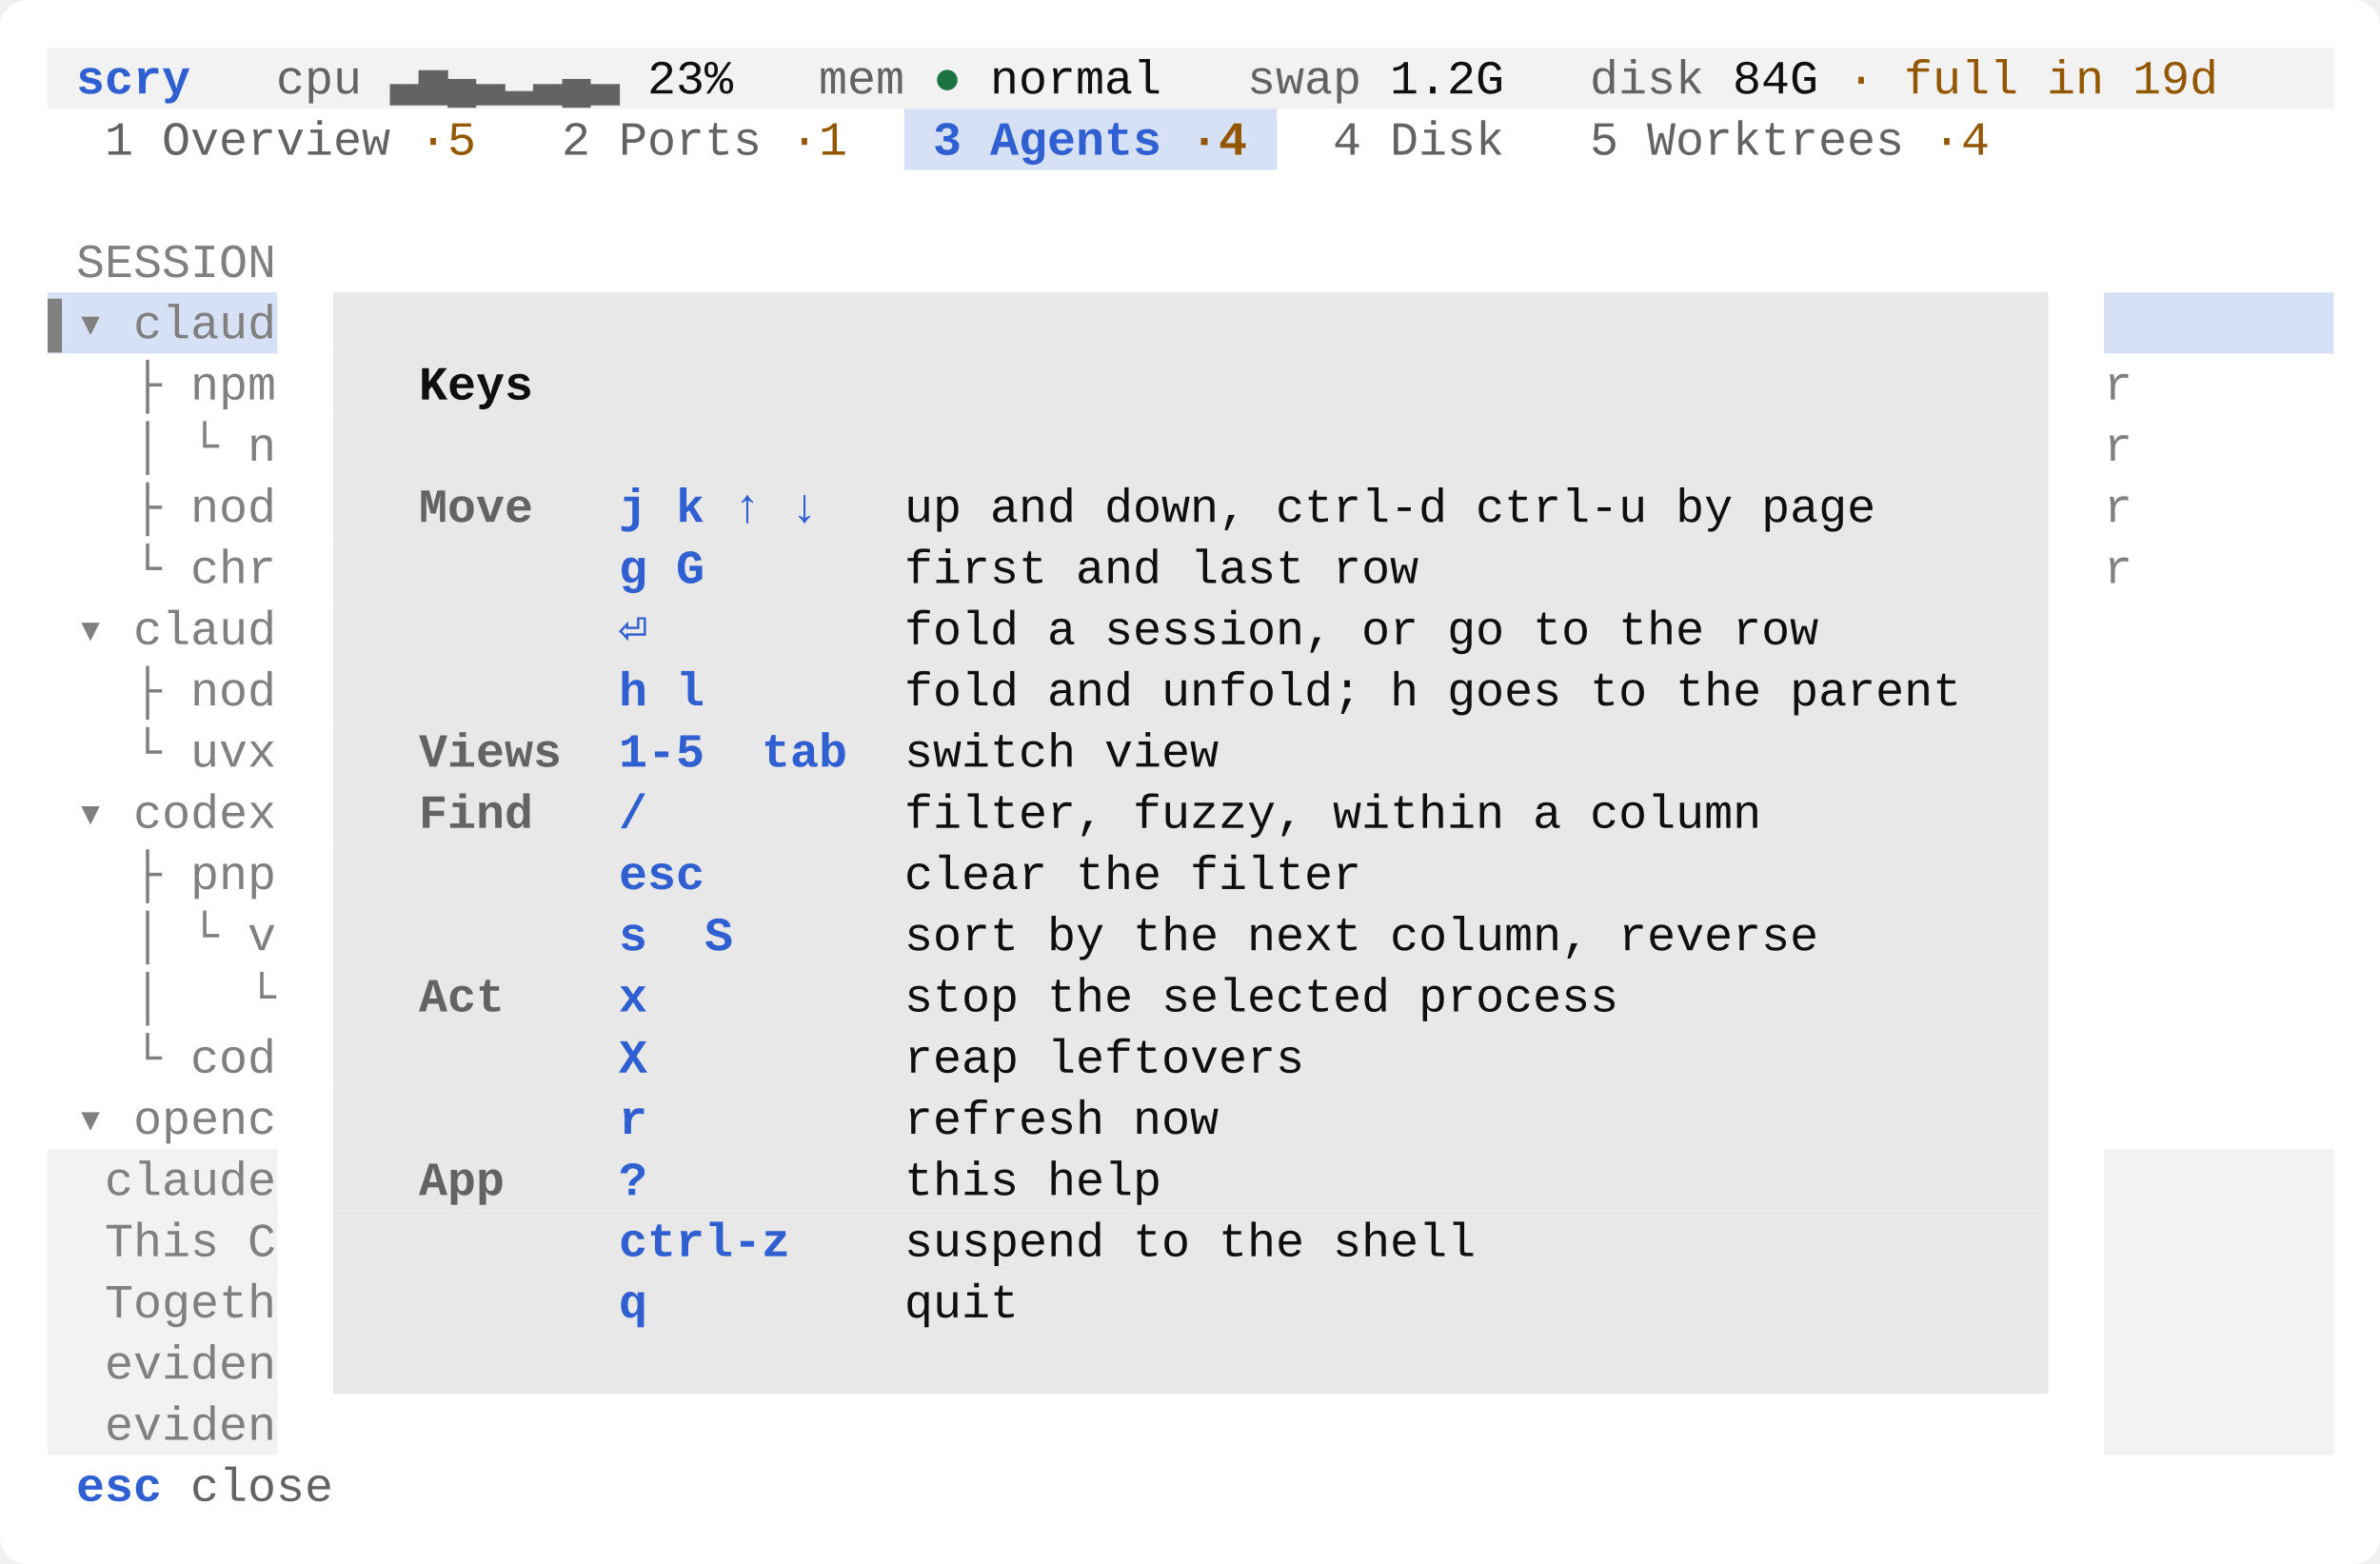
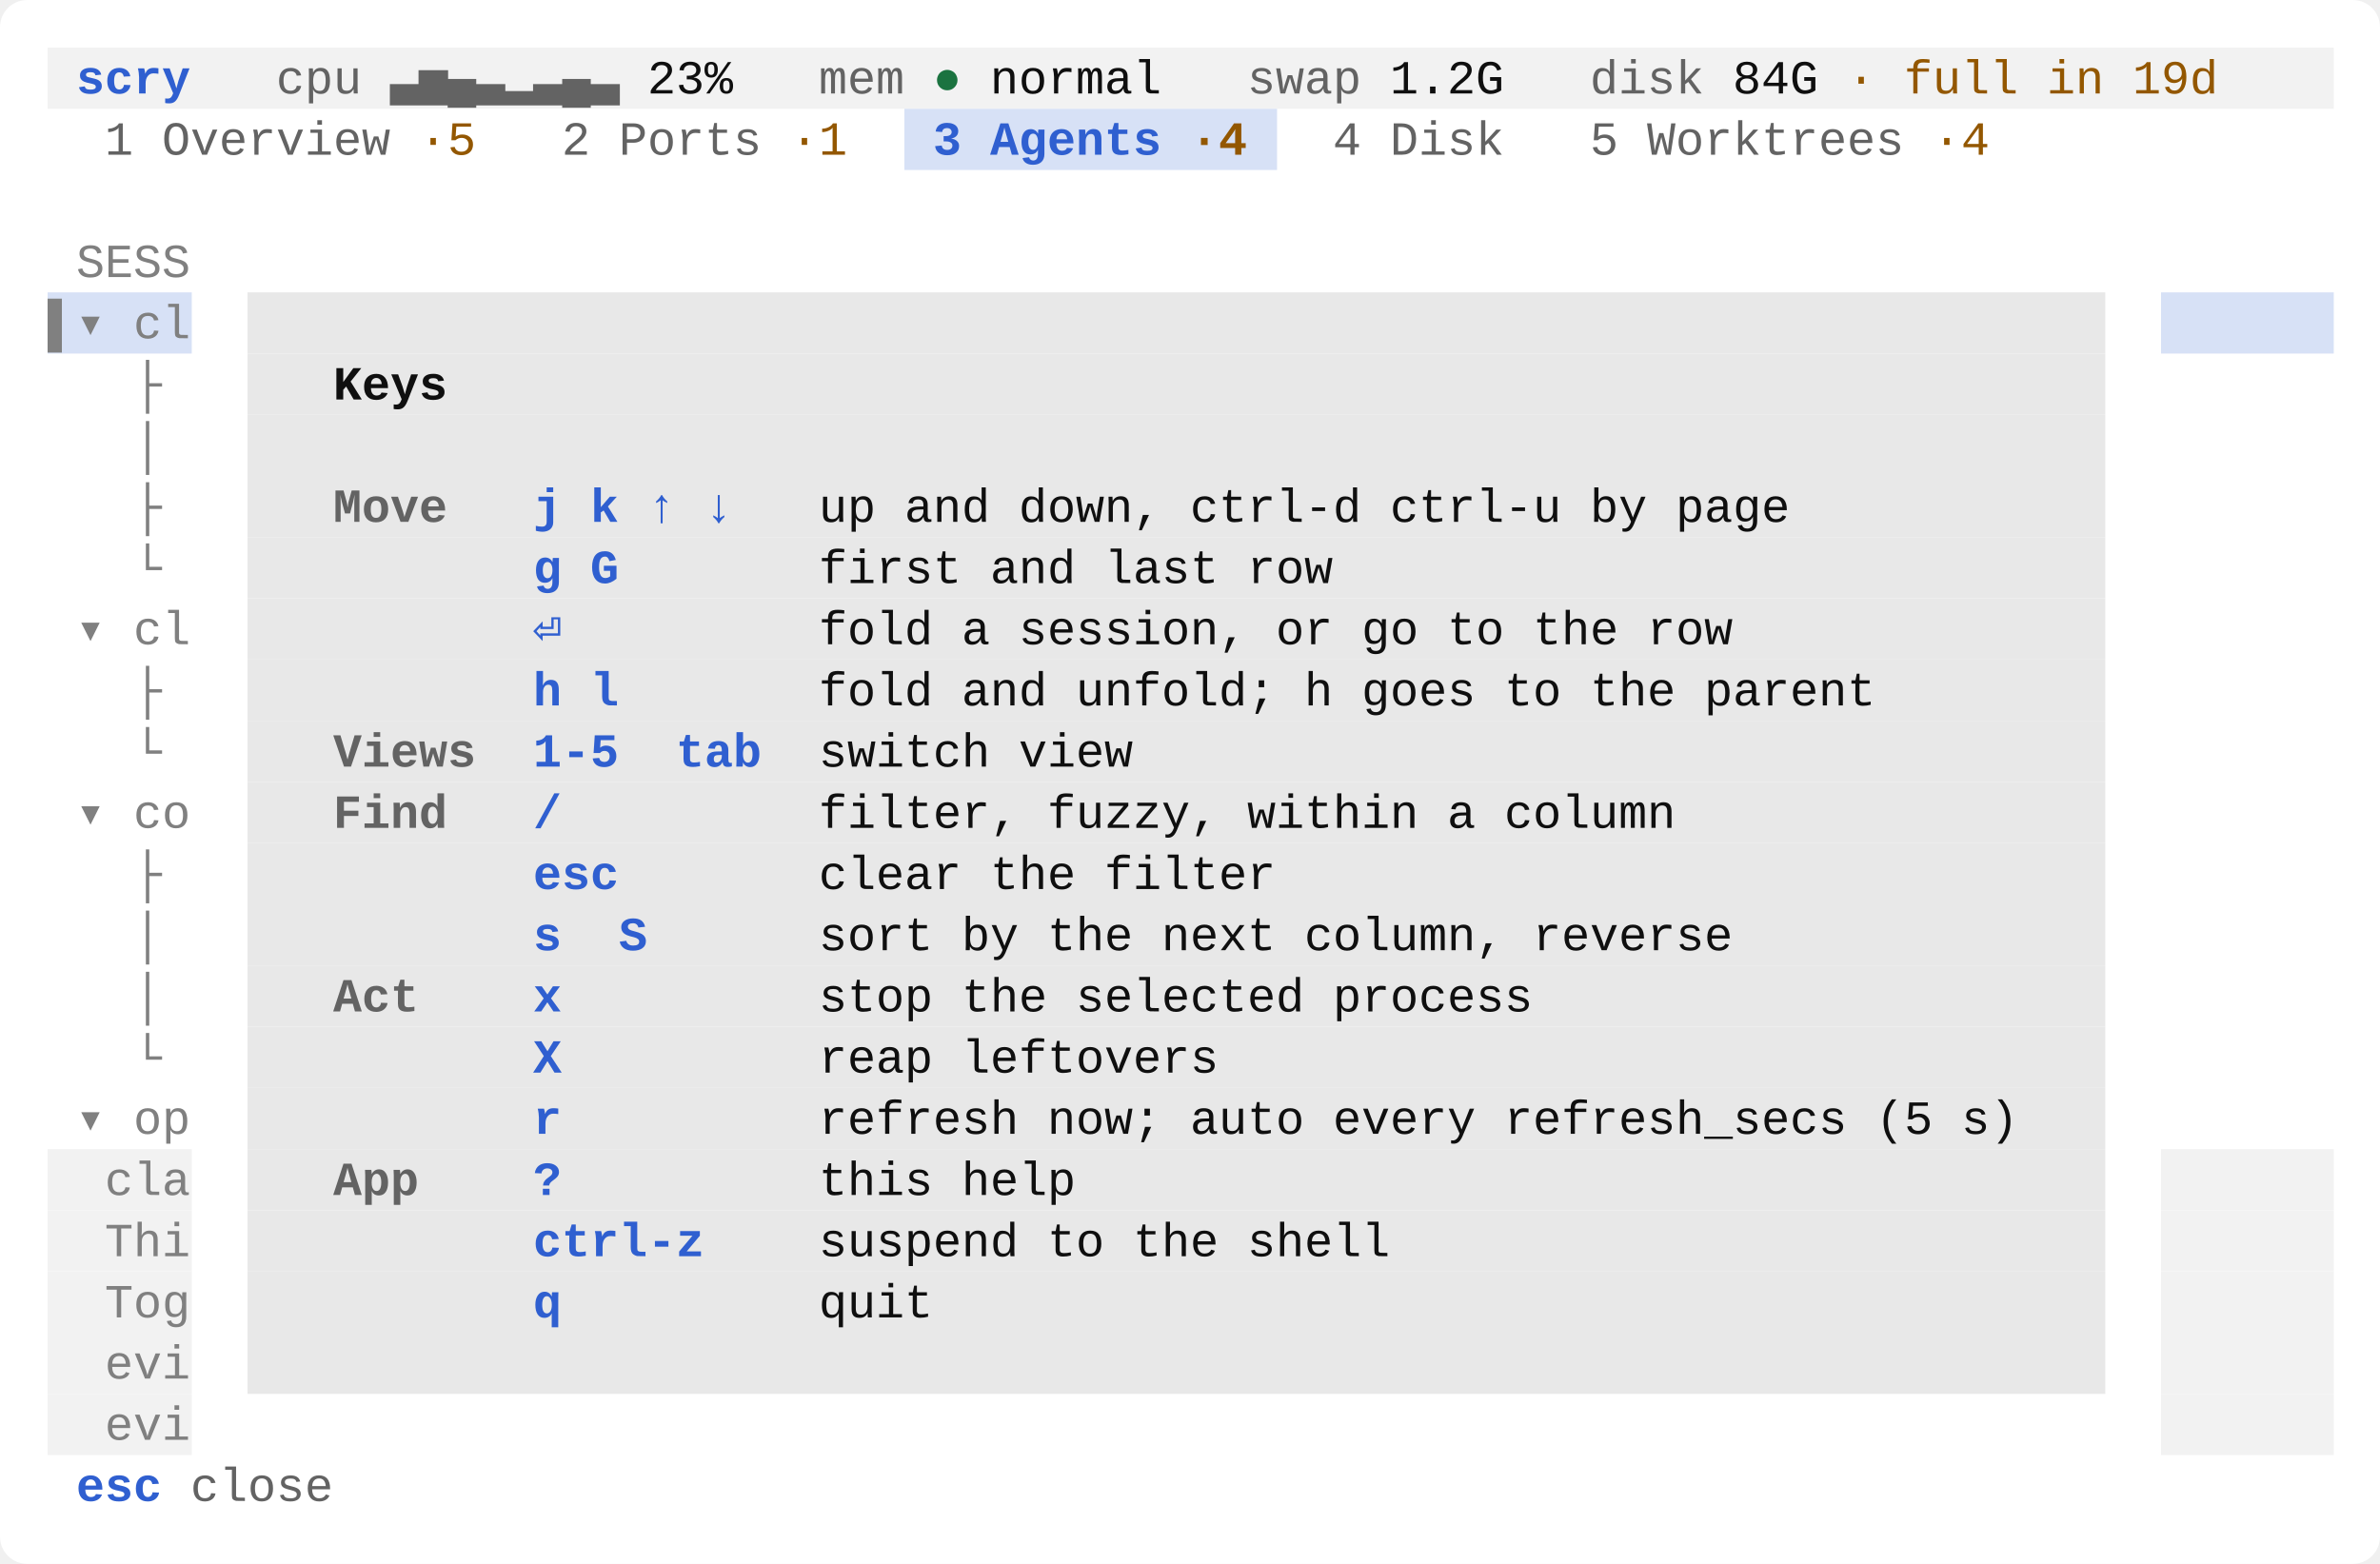
<svg xmlns="http://www.w3.org/2000/svg" width="700" height="460" viewBox="0 0 700 460">
  <style>text{font-family:ui-monospace,SFMono-Regular,"SF Mono",Menlo,Consolas,"Liberation Mono","DejaVu Sans Mono",monospace;font-size:14px;white-space:pre}</style>
  <rect width="700" height="460" rx="8" fill="#ffffff" />
  <g transform="translate(14 14)">
    <rect x="0.0" y="0" width="672.4" height="18" fill="#f2f2f2" />
    <text x="8.4" y="13.5" fill="#2f5fd0" textLength="33.6" lengthAdjust="spacingAndGlyphs" xml:space="preserve" font-weight="700">scry</text>
    <text x="67.2" y="13.5" fill="#636363" textLength="100.8" lengthAdjust="spacingAndGlyphs" xml:space="preserve">cpu ▃▅▄▃▂▃▄▃</text>
    <text x="176.4" y="13.5" fill="#0f0f0f" textLength="25.2" lengthAdjust="spacingAndGlyphs" xml:space="preserve">23%</text>
    <text x="226.8" y="13.5" fill="#636363" textLength="25.2" lengthAdjust="spacingAndGlyphs" xml:space="preserve">mem</text>
    <text x="260.4" y="13.5" fill="#1b7340" textLength="8.4" lengthAdjust="spacingAndGlyphs" xml:space="preserve">●</text>
    <text x="277.2" y="13.5" fill="#0f0f0f" textLength="50.4" lengthAdjust="spacingAndGlyphs" xml:space="preserve">normal</text>
    <text x="352.8" y="13.5" fill="#636363" textLength="33.6" lengthAdjust="spacingAndGlyphs" xml:space="preserve">swap</text>
    <text x="394.8" y="13.5" fill="#0f0f0f" textLength="33.6" lengthAdjust="spacingAndGlyphs" xml:space="preserve">1.2G</text>
    <text x="453.6" y="13.5" fill="#636363" textLength="33.6" lengthAdjust="spacingAndGlyphs" xml:space="preserve">disk</text>
    <text x="495.6" y="13.5" fill="#0f0f0f" textLength="25.2" lengthAdjust="spacingAndGlyphs" xml:space="preserve">84G</text>
    <text x="529.2" y="13.5" fill="#935700" textLength="109.2" lengthAdjust="spacingAndGlyphs" xml:space="preserve">· full in 19d</text>
    <rect x="252.0" y="18" width="109.6" height="18" fill="#d7e1f6" />
    <text x="16.8" y="31.5" fill="#636363" textLength="84.0" lengthAdjust="spacingAndGlyphs" xml:space="preserve">1 Overview</text>
    <text x="109.2" y="31.5" fill="#935700" textLength="16.8" lengthAdjust="spacingAndGlyphs" xml:space="preserve">·5</text>
    <text x="151.2" y="31.5" fill="#636363" textLength="58.8" lengthAdjust="spacingAndGlyphs" xml:space="preserve">2 Ports</text>
    <text x="218.4" y="31.5" fill="#935700" textLength="16.8" lengthAdjust="spacingAndGlyphs" xml:space="preserve">·1</text>
    <text x="260.4" y="31.5" fill="#2f5fd0" textLength="67.2" lengthAdjust="spacingAndGlyphs" xml:space="preserve" font-weight="700">3 Agents</text>
    <text x="336.0" y="31.5" fill="#935700" textLength="16.8" lengthAdjust="spacingAndGlyphs" xml:space="preserve" font-weight="700">·4</text>
    <text x="378.0" y="31.5" fill="#636363" textLength="50.4" lengthAdjust="spacingAndGlyphs" xml:space="preserve">4 Disk</text>
    <text x="453.6" y="31.5" fill="#636363" textLength="92.4" lengthAdjust="spacingAndGlyphs" xml:space="preserve">5 Worktrees</text>
    <text x="554.4" y="31.5" fill="#935700" textLength="16.8" lengthAdjust="spacingAndGlyphs" xml:space="preserve">·4</text>
-     <text x="8.4" y="67.5" fill="#808080" textLength="58.8" lengthAdjust="spacingAndGlyphs" xml:space="preserve">SESSION</text>
-     <rect x="0.0" y="72" width="67.6" height="18" fill="#d7e1f6" />
-     <rect x="84.0" y="72" width="504.4" height="18" fill="#e8e8e8" />
-     <rect x="604.8" y="72" width="67.6" height="18" fill="#d7e1f6" />
-     <text x="0.0" y="85.5" fill="#808080" textLength="67.2" lengthAdjust="spacingAndGlyphs" xml:space="preserve">▌▾ claud</text>
-     <rect x="84.0" y="90" width="504.4" height="18" fill="#e8e8e8" />
-     <text x="25.2" y="103.5" fill="#808080" textLength="42.0" lengthAdjust="spacingAndGlyphs" xml:space="preserve">├ npm</text>
-     <text x="109.2" y="103.5" fill="#0f0f0f" textLength="33.6" lengthAdjust="spacingAndGlyphs" xml:space="preserve" font-weight="700">Keys</text>
-     <text x="604.8" y="103.5" fill="#808080" textLength="8.4" lengthAdjust="spacingAndGlyphs" xml:space="preserve">r</text>
-     <rect x="84.0" y="108" width="504.4" height="18" fill="#e8e8e8" />
-     <text x="25.2" y="121.5" fill="#808080" textLength="42.0" lengthAdjust="spacingAndGlyphs" xml:space="preserve">│ └ n</text>
-     <text x="604.8" y="121.5" fill="#808080" textLength="8.4" lengthAdjust="spacingAndGlyphs" xml:space="preserve">r</text>
-     <rect x="84.0" y="126" width="504.4" height="18" fill="#e8e8e8" />
-     <text x="25.2" y="139.5" fill="#808080" textLength="42.0" lengthAdjust="spacingAndGlyphs" xml:space="preserve">├ nod</text>
-     <text x="109.2" y="139.5" fill="#636363" textLength="33.6" lengthAdjust="spacingAndGlyphs" xml:space="preserve" font-weight="700">Move</text>
-     <text x="168.0" y="139.5" fill="#2f5fd0" textLength="58.8" lengthAdjust="spacingAndGlyphs" xml:space="preserve" font-weight="700">j k ↑ ↓</text>
-     <text x="252.0" y="139.5" fill="#0f0f0f" textLength="285.6" lengthAdjust="spacingAndGlyphs" xml:space="preserve">up and down, ctrl-d ctrl-u by page</text>
-     <text x="604.8" y="139.5" fill="#808080" textLength="8.4" lengthAdjust="spacingAndGlyphs" xml:space="preserve">r</text>
-     <rect x="84.0" y="144" width="504.4" height="18" fill="#e8e8e8" />
-     <text x="25.2" y="157.5" fill="#808080" textLength="42.0" lengthAdjust="spacingAndGlyphs" xml:space="preserve">└ chr</text>
-     <text x="168.0" y="157.5" fill="#2f5fd0" textLength="25.2" lengthAdjust="spacingAndGlyphs" xml:space="preserve" font-weight="700">g G</text>
-     <text x="252.0" y="157.5" fill="#0f0f0f" textLength="151.2" lengthAdjust="spacingAndGlyphs" xml:space="preserve">first and last row</text>
-     <text x="604.8" y="157.5" fill="#808080" textLength="8.4" lengthAdjust="spacingAndGlyphs" xml:space="preserve">r</text>
-     <rect x="84.0" y="162" width="504.4" height="18" fill="#e8e8e8" />
-     <text x="8.4" y="175.5" fill="#808080" textLength="58.8" lengthAdjust="spacingAndGlyphs" xml:space="preserve">▾ claud</text>
-     <text x="168.0" y="175.5" fill="#2f5fd0" textLength="8.4" lengthAdjust="spacingAndGlyphs" xml:space="preserve" font-weight="700">⏎</text>
-     <text x="252.0" y="175.5" fill="#0f0f0f" textLength="268.8" lengthAdjust="spacingAndGlyphs" xml:space="preserve">fold a session, or go to the row</text>
-     <rect x="84.0" y="180" width="504.4" height="18" fill="#e8e8e8" />
-     <text x="25.2" y="193.5" fill="#808080" textLength="42.0" lengthAdjust="spacingAndGlyphs" xml:space="preserve">├ nod</text>
-     <text x="168.0" y="193.5" fill="#2f5fd0" textLength="25.2" lengthAdjust="spacingAndGlyphs" xml:space="preserve" font-weight="700">h l</text>
-     <text x="252.0" y="193.5" fill="#0f0f0f" textLength="310.8" lengthAdjust="spacingAndGlyphs" xml:space="preserve">fold and unfold; h goes to the parent</text>
-     <rect x="84.0" y="198" width="504.4" height="18" fill="#e8e8e8" />
-     <text x="25.2" y="211.5" fill="#808080" textLength="42.0" lengthAdjust="spacingAndGlyphs" xml:space="preserve">└ uvx</text>
-     <text x="109.2" y="211.5" fill="#636363" textLength="42.0" lengthAdjust="spacingAndGlyphs" xml:space="preserve" font-weight="700">Views</text>
-     <text x="168.0" y="211.5" fill="#2f5fd0" textLength="25.2" lengthAdjust="spacingAndGlyphs" xml:space="preserve" font-weight="700">1-5</text>
-     <text x="210.0" y="211.5" fill="#2f5fd0" textLength="25.2" lengthAdjust="spacingAndGlyphs" xml:space="preserve" font-weight="700">tab</text>
-     <text x="252.0" y="211.5" fill="#0f0f0f" textLength="92.4" lengthAdjust="spacingAndGlyphs" xml:space="preserve">switch view</text>
-     <rect x="84.0" y="216" width="504.4" height="18" fill="#e8e8e8" />
-     <text x="8.4" y="229.5" fill="#808080" textLength="58.8" lengthAdjust="spacingAndGlyphs" xml:space="preserve">▾ codex</text>
-     <text x="109.2" y="229.5" fill="#636363" textLength="33.6" lengthAdjust="spacingAndGlyphs" xml:space="preserve" font-weight="700">Find</text>
-     <text x="168.0" y="229.5" fill="#2f5fd0" textLength="8.4" lengthAdjust="spacingAndGlyphs" xml:space="preserve" font-weight="700">/</text>
-     <text x="252.0" y="229.5" fill="#0f0f0f" textLength="252.0" lengthAdjust="spacingAndGlyphs" xml:space="preserve">filter, fuzzy, within a column</text>
-     <rect x="84.0" y="234" width="504.4" height="18" fill="#e8e8e8" />
-     <text x="25.2" y="247.5" fill="#808080" textLength="42.0" lengthAdjust="spacingAndGlyphs" xml:space="preserve">├ pnp</text>
-     <text x="168.0" y="247.5" fill="#2f5fd0" textLength="25.2" lengthAdjust="spacingAndGlyphs" xml:space="preserve" font-weight="700">esc</text>
-     <text x="252.0" y="247.5" fill="#0f0f0f" textLength="134.4" lengthAdjust="spacingAndGlyphs" xml:space="preserve">clear the filter</text>
-     <rect x="84.0" y="252" width="504.4" height="18" fill="#e8e8e8" />
-     <text x="25.2" y="265.5" fill="#808080" textLength="42.0" lengthAdjust="spacingAndGlyphs" xml:space="preserve">│ └ v</text>
-     <text x="168.0" y="265.5" fill="#2f5fd0" textLength="8.4" lengthAdjust="spacingAndGlyphs" xml:space="preserve" font-weight="700">s</text>
-     <text x="193.2" y="265.5" fill="#2f5fd0" textLength="8.4" lengthAdjust="spacingAndGlyphs" xml:space="preserve" font-weight="700">S</text>
-     <text x="252.0" y="265.5" fill="#0f0f0f" textLength="268.8" lengthAdjust="spacingAndGlyphs" xml:space="preserve">sort by the next column, reverse</text>
-     <rect x="84.0" y="270" width="504.4" height="18" fill="#e8e8e8" />
+     <text x="8.4" y="67.5" fill="#808080" textLength="33.6" lengthAdjust="spacingAndGlyphs" xml:space="preserve">SESS</text>
+     <rect x="0.0" y="72" width="42.4" height="18" fill="#d7e1f6" />
+     <rect x="58.8" y="72" width="546.4" height="18" fill="#e8e8e8" />
+     <rect x="621.6" y="72" width="50.8" height="18" fill="#d7e1f6" />
+     <text x="0.0" y="85.5" fill="#808080" textLength="42.0" lengthAdjust="spacingAndGlyphs" xml:space="preserve">▌▾ cl</text>
+     <rect x="58.8" y="90" width="546.4" height="18" fill="#e8e8e8" />
+     <text x="25.2" y="103.5" fill="#808080" textLength="8.4" lengthAdjust="spacingAndGlyphs" xml:space="preserve">├</text>
+     <text x="84.0" y="103.5" fill="#0f0f0f" textLength="33.6" lengthAdjust="spacingAndGlyphs" xml:space="preserve" font-weight="700">Keys</text>
+     <rect x="58.8" y="108" width="546.4" height="18" fill="#e8e8e8" />
+     <text x="25.2" y="121.5" fill="#808080" textLength="8.4" lengthAdjust="spacingAndGlyphs" xml:space="preserve">│</text>
+     <rect x="58.8" y="126" width="546.4" height="18" fill="#e8e8e8" />
+     <text x="25.2" y="139.5" fill="#808080" textLength="8.4" lengthAdjust="spacingAndGlyphs" xml:space="preserve">├</text>
+     <text x="84.0" y="139.5" fill="#636363" textLength="33.6" lengthAdjust="spacingAndGlyphs" xml:space="preserve" font-weight="700">Move</text>
+     <text x="142.8" y="139.5" fill="#2f5fd0" textLength="58.8" lengthAdjust="spacingAndGlyphs" xml:space="preserve" font-weight="700">j k ↑ ↓</text>
+     <text x="226.8" y="139.5" fill="#0f0f0f" textLength="285.6" lengthAdjust="spacingAndGlyphs" xml:space="preserve">up and down, ctrl-d ctrl-u by page</text>
+     <rect x="58.8" y="144" width="546.4" height="18" fill="#e8e8e8" />
+     <text x="25.2" y="157.5" fill="#808080" textLength="8.4" lengthAdjust="spacingAndGlyphs" xml:space="preserve">└</text>
+     <text x="142.8" y="157.5" fill="#2f5fd0" textLength="25.2" lengthAdjust="spacingAndGlyphs" xml:space="preserve" font-weight="700">g G</text>
+     <text x="226.8" y="157.5" fill="#0f0f0f" textLength="151.2" lengthAdjust="spacingAndGlyphs" xml:space="preserve">first and last row</text>
+     <rect x="58.8" y="162" width="546.4" height="18" fill="#e8e8e8" />
+     <text x="8.4" y="175.5" fill="#808080" textLength="33.6" lengthAdjust="spacingAndGlyphs" xml:space="preserve">▾ cl</text>
+     <text x="142.8" y="175.5" fill="#2f5fd0" textLength="8.4" lengthAdjust="spacingAndGlyphs" xml:space="preserve" font-weight="700">⏎</text>
+     <text x="226.8" y="175.5" fill="#0f0f0f" textLength="268.8" lengthAdjust="spacingAndGlyphs" xml:space="preserve">fold a session, or go to the row</text>
+     <rect x="58.8" y="180" width="546.4" height="18" fill="#e8e8e8" />
+     <text x="25.2" y="193.5" fill="#808080" textLength="8.4" lengthAdjust="spacingAndGlyphs" xml:space="preserve">├</text>
+     <text x="142.8" y="193.5" fill="#2f5fd0" textLength="25.2" lengthAdjust="spacingAndGlyphs" xml:space="preserve" font-weight="700">h l</text>
+     <text x="226.8" y="193.5" fill="#0f0f0f" textLength="310.8" lengthAdjust="spacingAndGlyphs" xml:space="preserve">fold and unfold; h goes to the parent</text>
+     <rect x="58.8" y="198" width="546.4" height="18" fill="#e8e8e8" />
+     <text x="25.2" y="211.5" fill="#808080" textLength="8.4" lengthAdjust="spacingAndGlyphs" xml:space="preserve">└</text>
+     <text x="84.0" y="211.5" fill="#636363" textLength="42.0" lengthAdjust="spacingAndGlyphs" xml:space="preserve" font-weight="700">Views</text>
+     <text x="142.8" y="211.5" fill="#2f5fd0" textLength="25.2" lengthAdjust="spacingAndGlyphs" xml:space="preserve" font-weight="700">1-5</text>
+     <text x="184.8" y="211.5" fill="#2f5fd0" textLength="25.2" lengthAdjust="spacingAndGlyphs" xml:space="preserve" font-weight="700">tab</text>
+     <text x="226.8" y="211.5" fill="#0f0f0f" textLength="92.4" lengthAdjust="spacingAndGlyphs" xml:space="preserve">switch view</text>
+     <rect x="58.8" y="216" width="546.4" height="18" fill="#e8e8e8" />
+     <text x="8.4" y="229.5" fill="#808080" textLength="33.6" lengthAdjust="spacingAndGlyphs" xml:space="preserve">▾ co</text>
+     <text x="84.0" y="229.5" fill="#636363" textLength="33.6" lengthAdjust="spacingAndGlyphs" xml:space="preserve" font-weight="700">Find</text>
+     <text x="142.8" y="229.5" fill="#2f5fd0" textLength="8.4" lengthAdjust="spacingAndGlyphs" xml:space="preserve" font-weight="700">/</text>
+     <text x="226.8" y="229.5" fill="#0f0f0f" textLength="252.0" lengthAdjust="spacingAndGlyphs" xml:space="preserve">filter, fuzzy, within a column</text>
+     <rect x="58.8" y="234" width="546.4" height="18" fill="#e8e8e8" />
+     <text x="25.2" y="247.5" fill="#808080" textLength="8.4" lengthAdjust="spacingAndGlyphs" xml:space="preserve">├</text>
+     <text x="142.8" y="247.5" fill="#2f5fd0" textLength="25.2" lengthAdjust="spacingAndGlyphs" xml:space="preserve" font-weight="700">esc</text>
+     <text x="226.8" y="247.5" fill="#0f0f0f" textLength="134.4" lengthAdjust="spacingAndGlyphs" xml:space="preserve">clear the filter</text>
+     <rect x="58.8" y="252" width="546.4" height="18" fill="#e8e8e8" />
+     <text x="25.2" y="265.5" fill="#808080" textLength="8.4" lengthAdjust="spacingAndGlyphs" xml:space="preserve">│</text>
+     <text x="142.8" y="265.5" fill="#2f5fd0" textLength="8.4" lengthAdjust="spacingAndGlyphs" xml:space="preserve" font-weight="700">s</text>
+     <text x="168.0" y="265.5" fill="#2f5fd0" textLength="8.4" lengthAdjust="spacingAndGlyphs" xml:space="preserve" font-weight="700">S</text>
+     <text x="226.8" y="265.5" fill="#0f0f0f" textLength="268.8" lengthAdjust="spacingAndGlyphs" xml:space="preserve">sort by the next column, reverse</text>
+     <rect x="58.8" y="270" width="546.4" height="18" fill="#e8e8e8" />
    <text x="25.2" y="283.5" fill="#808080" textLength="8.4" lengthAdjust="spacingAndGlyphs" xml:space="preserve">│</text>
-     <text x="58.8" y="283.5" fill="#808080" textLength="8.4" lengthAdjust="spacingAndGlyphs" xml:space="preserve">└</text>
-     <text x="109.2" y="283.5" fill="#636363" textLength="25.2" lengthAdjust="spacingAndGlyphs" xml:space="preserve" font-weight="700">Act</text>
-     <text x="168.0" y="283.5" fill="#2f5fd0" textLength="8.4" lengthAdjust="spacingAndGlyphs" xml:space="preserve" font-weight="700">x</text>
-     <text x="252.0" y="283.5" fill="#0f0f0f" textLength="210.0" lengthAdjust="spacingAndGlyphs" xml:space="preserve">stop the selected process</text>
-     <rect x="84.0" y="288" width="504.4" height="18" fill="#e8e8e8" />
-     <text x="25.2" y="301.5" fill="#808080" textLength="42.0" lengthAdjust="spacingAndGlyphs" xml:space="preserve">└ cod</text>
-     <text x="168.0" y="301.5" fill="#2f5fd0" textLength="8.4" lengthAdjust="spacingAndGlyphs" xml:space="preserve" font-weight="700">X</text>
-     <text x="252.0" y="301.5" fill="#0f0f0f" textLength="117.6" lengthAdjust="spacingAndGlyphs" xml:space="preserve">reap leftovers</text>
-     <rect x="84.0" y="306" width="504.4" height="18" fill="#e8e8e8" />
-     <text x="8.4" y="319.5" fill="#808080" textLength="58.8" lengthAdjust="spacingAndGlyphs" xml:space="preserve">▾ openc</text>
-     <text x="168.0" y="319.5" fill="#2f5fd0" textLength="8.4" lengthAdjust="spacingAndGlyphs" xml:space="preserve" font-weight="700">r</text>
-     <text x="252.0" y="319.5" fill="#0f0f0f" textLength="92.4" lengthAdjust="spacingAndGlyphs" xml:space="preserve">refresh now</text>
-     <rect x="0.0" y="324" width="67.6" height="18" fill="#f2f2f2" />
-     <rect x="84.0" y="324" width="504.4" height="18" fill="#e8e8e8" />
-     <rect x="604.8" y="324" width="67.6" height="18" fill="#f2f2f2" />
-     <text x="16.8" y="337.5" fill="#808080" textLength="50.4" lengthAdjust="spacingAndGlyphs" xml:space="preserve">claude</text>
-     <text x="109.2" y="337.5" fill="#636363" textLength="25.2" lengthAdjust="spacingAndGlyphs" xml:space="preserve" font-weight="700">App</text>
-     <text x="168.0" y="337.5" fill="#2f5fd0" textLength="8.4" lengthAdjust="spacingAndGlyphs" xml:space="preserve" font-weight="700">?</text>
-     <text x="252.0" y="337.5" fill="#0f0f0f" textLength="75.6" lengthAdjust="spacingAndGlyphs" xml:space="preserve">this help</text>
-     <rect x="0.0" y="342" width="67.6" height="18" fill="#f2f2f2" />
-     <rect x="84.0" y="342" width="504.4" height="18" fill="#e8e8e8" />
-     <rect x="604.8" y="342" width="67.6" height="18" fill="#f2f2f2" />
-     <text x="16.8" y="355.5" fill="#808080" textLength="50.4" lengthAdjust="spacingAndGlyphs" xml:space="preserve">This C</text>
-     <text x="168.0" y="355.5" fill="#2f5fd0" textLength="50.4" lengthAdjust="spacingAndGlyphs" xml:space="preserve" font-weight="700">ctrl-z</text>
-     <text x="252.0" y="355.5" fill="#0f0f0f" textLength="168.0" lengthAdjust="spacingAndGlyphs" xml:space="preserve">suspend to the shell</text>
-     <rect x="0.0" y="360" width="67.6" height="18" fill="#f2f2f2" />
-     <rect x="84.0" y="360" width="504.4" height="18" fill="#e8e8e8" />
-     <rect x="604.8" y="360" width="67.6" height="18" fill="#f2f2f2" />
-     <text x="16.8" y="373.5" fill="#808080" textLength="50.4" lengthAdjust="spacingAndGlyphs" xml:space="preserve">Togeth</text>
-     <text x="168.0" y="373.5" fill="#2f5fd0" textLength="8.4" lengthAdjust="spacingAndGlyphs" xml:space="preserve" font-weight="700">q</text>
-     <text x="252.0" y="373.5" fill="#0f0f0f" textLength="33.6" lengthAdjust="spacingAndGlyphs" xml:space="preserve">quit</text>
-     <rect x="0.0" y="378" width="67.6" height="18" fill="#f2f2f2" />
-     <rect x="84.0" y="378" width="504.4" height="18" fill="#e8e8e8" />
-     <rect x="604.8" y="378" width="67.6" height="18" fill="#f2f2f2" />
-     <text x="16.8" y="391.5" fill="#808080" textLength="50.4" lengthAdjust="spacingAndGlyphs" xml:space="preserve">eviden</text>
-     <rect x="0.0" y="396" width="67.6" height="18" fill="#f2f2f2" />
-     <rect x="604.8" y="396" width="67.6" height="18" fill="#f2f2f2" />
-     <text x="16.8" y="409.5" fill="#808080" textLength="50.4" lengthAdjust="spacingAndGlyphs" xml:space="preserve">eviden</text>
+     <text x="84.0" y="283.5" fill="#636363" textLength="25.2" lengthAdjust="spacingAndGlyphs" xml:space="preserve" font-weight="700">Act</text>
+     <text x="142.8" y="283.5" fill="#2f5fd0" textLength="8.4" lengthAdjust="spacingAndGlyphs" xml:space="preserve" font-weight="700">x</text>
+     <text x="226.8" y="283.5" fill="#0f0f0f" textLength="210.0" lengthAdjust="spacingAndGlyphs" xml:space="preserve">stop the selected process</text>
+     <rect x="58.8" y="288" width="546.4" height="18" fill="#e8e8e8" />
+     <text x="25.2" y="301.5" fill="#808080" textLength="8.4" lengthAdjust="spacingAndGlyphs" xml:space="preserve">└</text>
+     <text x="142.8" y="301.5" fill="#2f5fd0" textLength="8.4" lengthAdjust="spacingAndGlyphs" xml:space="preserve" font-weight="700">X</text>
+     <text x="226.8" y="301.5" fill="#0f0f0f" textLength="117.6" lengthAdjust="spacingAndGlyphs" xml:space="preserve">reap leftovers</text>
+     <rect x="58.8" y="306" width="546.4" height="18" fill="#e8e8e8" />
+     <text x="8.4" y="319.5" fill="#808080" textLength="33.6" lengthAdjust="spacingAndGlyphs" xml:space="preserve">▾ op</text>
+     <text x="142.8" y="319.5" fill="#2f5fd0" textLength="8.4" lengthAdjust="spacingAndGlyphs" xml:space="preserve" font-weight="700">r</text>
+     <text x="226.8" y="319.5" fill="#0f0f0f" textLength="352.8" lengthAdjust="spacingAndGlyphs" xml:space="preserve">refresh now; auto every refresh_secs (5 s)</text>
+     <rect x="0.0" y="324" width="42.4" height="18" fill="#f2f2f2" />
+     <rect x="58.8" y="324" width="546.4" height="18" fill="#e8e8e8" />
+     <rect x="621.6" y="324" width="50.8" height="18" fill="#f2f2f2" />
+     <text x="16.8" y="337.5" fill="#808080" textLength="25.2" lengthAdjust="spacingAndGlyphs" xml:space="preserve">cla</text>
+     <text x="84.0" y="337.5" fill="#636363" textLength="25.2" lengthAdjust="spacingAndGlyphs" xml:space="preserve" font-weight="700">App</text>
+     <text x="142.8" y="337.5" fill="#2f5fd0" textLength="8.4" lengthAdjust="spacingAndGlyphs" xml:space="preserve" font-weight="700">?</text>
+     <text x="226.8" y="337.5" fill="#0f0f0f" textLength="75.6" lengthAdjust="spacingAndGlyphs" xml:space="preserve">this help</text>
+     <rect x="0.0" y="342" width="42.4" height="18" fill="#f2f2f2" />
+     <rect x="58.8" y="342" width="546.4" height="18" fill="#e8e8e8" />
+     <rect x="621.6" y="342" width="50.8" height="18" fill="#f2f2f2" />
+     <text x="16.8" y="355.5" fill="#808080" textLength="25.2" lengthAdjust="spacingAndGlyphs" xml:space="preserve">Thi</text>
+     <text x="142.8" y="355.5" fill="#2f5fd0" textLength="50.4" lengthAdjust="spacingAndGlyphs" xml:space="preserve" font-weight="700">ctrl-z</text>
+     <text x="226.8" y="355.5" fill="#0f0f0f" textLength="168.0" lengthAdjust="spacingAndGlyphs" xml:space="preserve">suspend to the shell</text>
+     <rect x="0.0" y="360" width="42.4" height="18" fill="#f2f2f2" />
+     <rect x="58.8" y="360" width="546.4" height="18" fill="#e8e8e8" />
+     <rect x="621.6" y="360" width="50.8" height="18" fill="#f2f2f2" />
+     <text x="16.8" y="373.5" fill="#808080" textLength="25.2" lengthAdjust="spacingAndGlyphs" xml:space="preserve">Tog</text>
+     <text x="142.8" y="373.5" fill="#2f5fd0" textLength="8.4" lengthAdjust="spacingAndGlyphs" xml:space="preserve" font-weight="700">q</text>
+     <text x="226.8" y="373.5" fill="#0f0f0f" textLength="33.6" lengthAdjust="spacingAndGlyphs" xml:space="preserve">quit</text>
+     <rect x="0.0" y="378" width="42.4" height="18" fill="#f2f2f2" />
+     <rect x="58.8" y="378" width="546.4" height="18" fill="#e8e8e8" />
+     <rect x="621.6" y="378" width="50.8" height="18" fill="#f2f2f2" />
+     <text x="16.8" y="391.5" fill="#808080" textLength="25.2" lengthAdjust="spacingAndGlyphs" xml:space="preserve">evi</text>
+     <rect x="0.0" y="396" width="42.4" height="18" fill="#f2f2f2" />
+     <rect x="621.6" y="396" width="50.8" height="18" fill="#f2f2f2" />
+     <text x="16.8" y="409.5" fill="#808080" textLength="25.2" lengthAdjust="spacingAndGlyphs" xml:space="preserve">evi</text>
    <text x="8.4" y="427.5" fill="#2f5fd0" textLength="25.2" lengthAdjust="spacingAndGlyphs" xml:space="preserve" font-weight="700">esc</text>
    <text x="42.0" y="427.5" fill="#636363" textLength="42.0" lengthAdjust="spacingAndGlyphs" xml:space="preserve">close</text>
  </g>
</svg>
